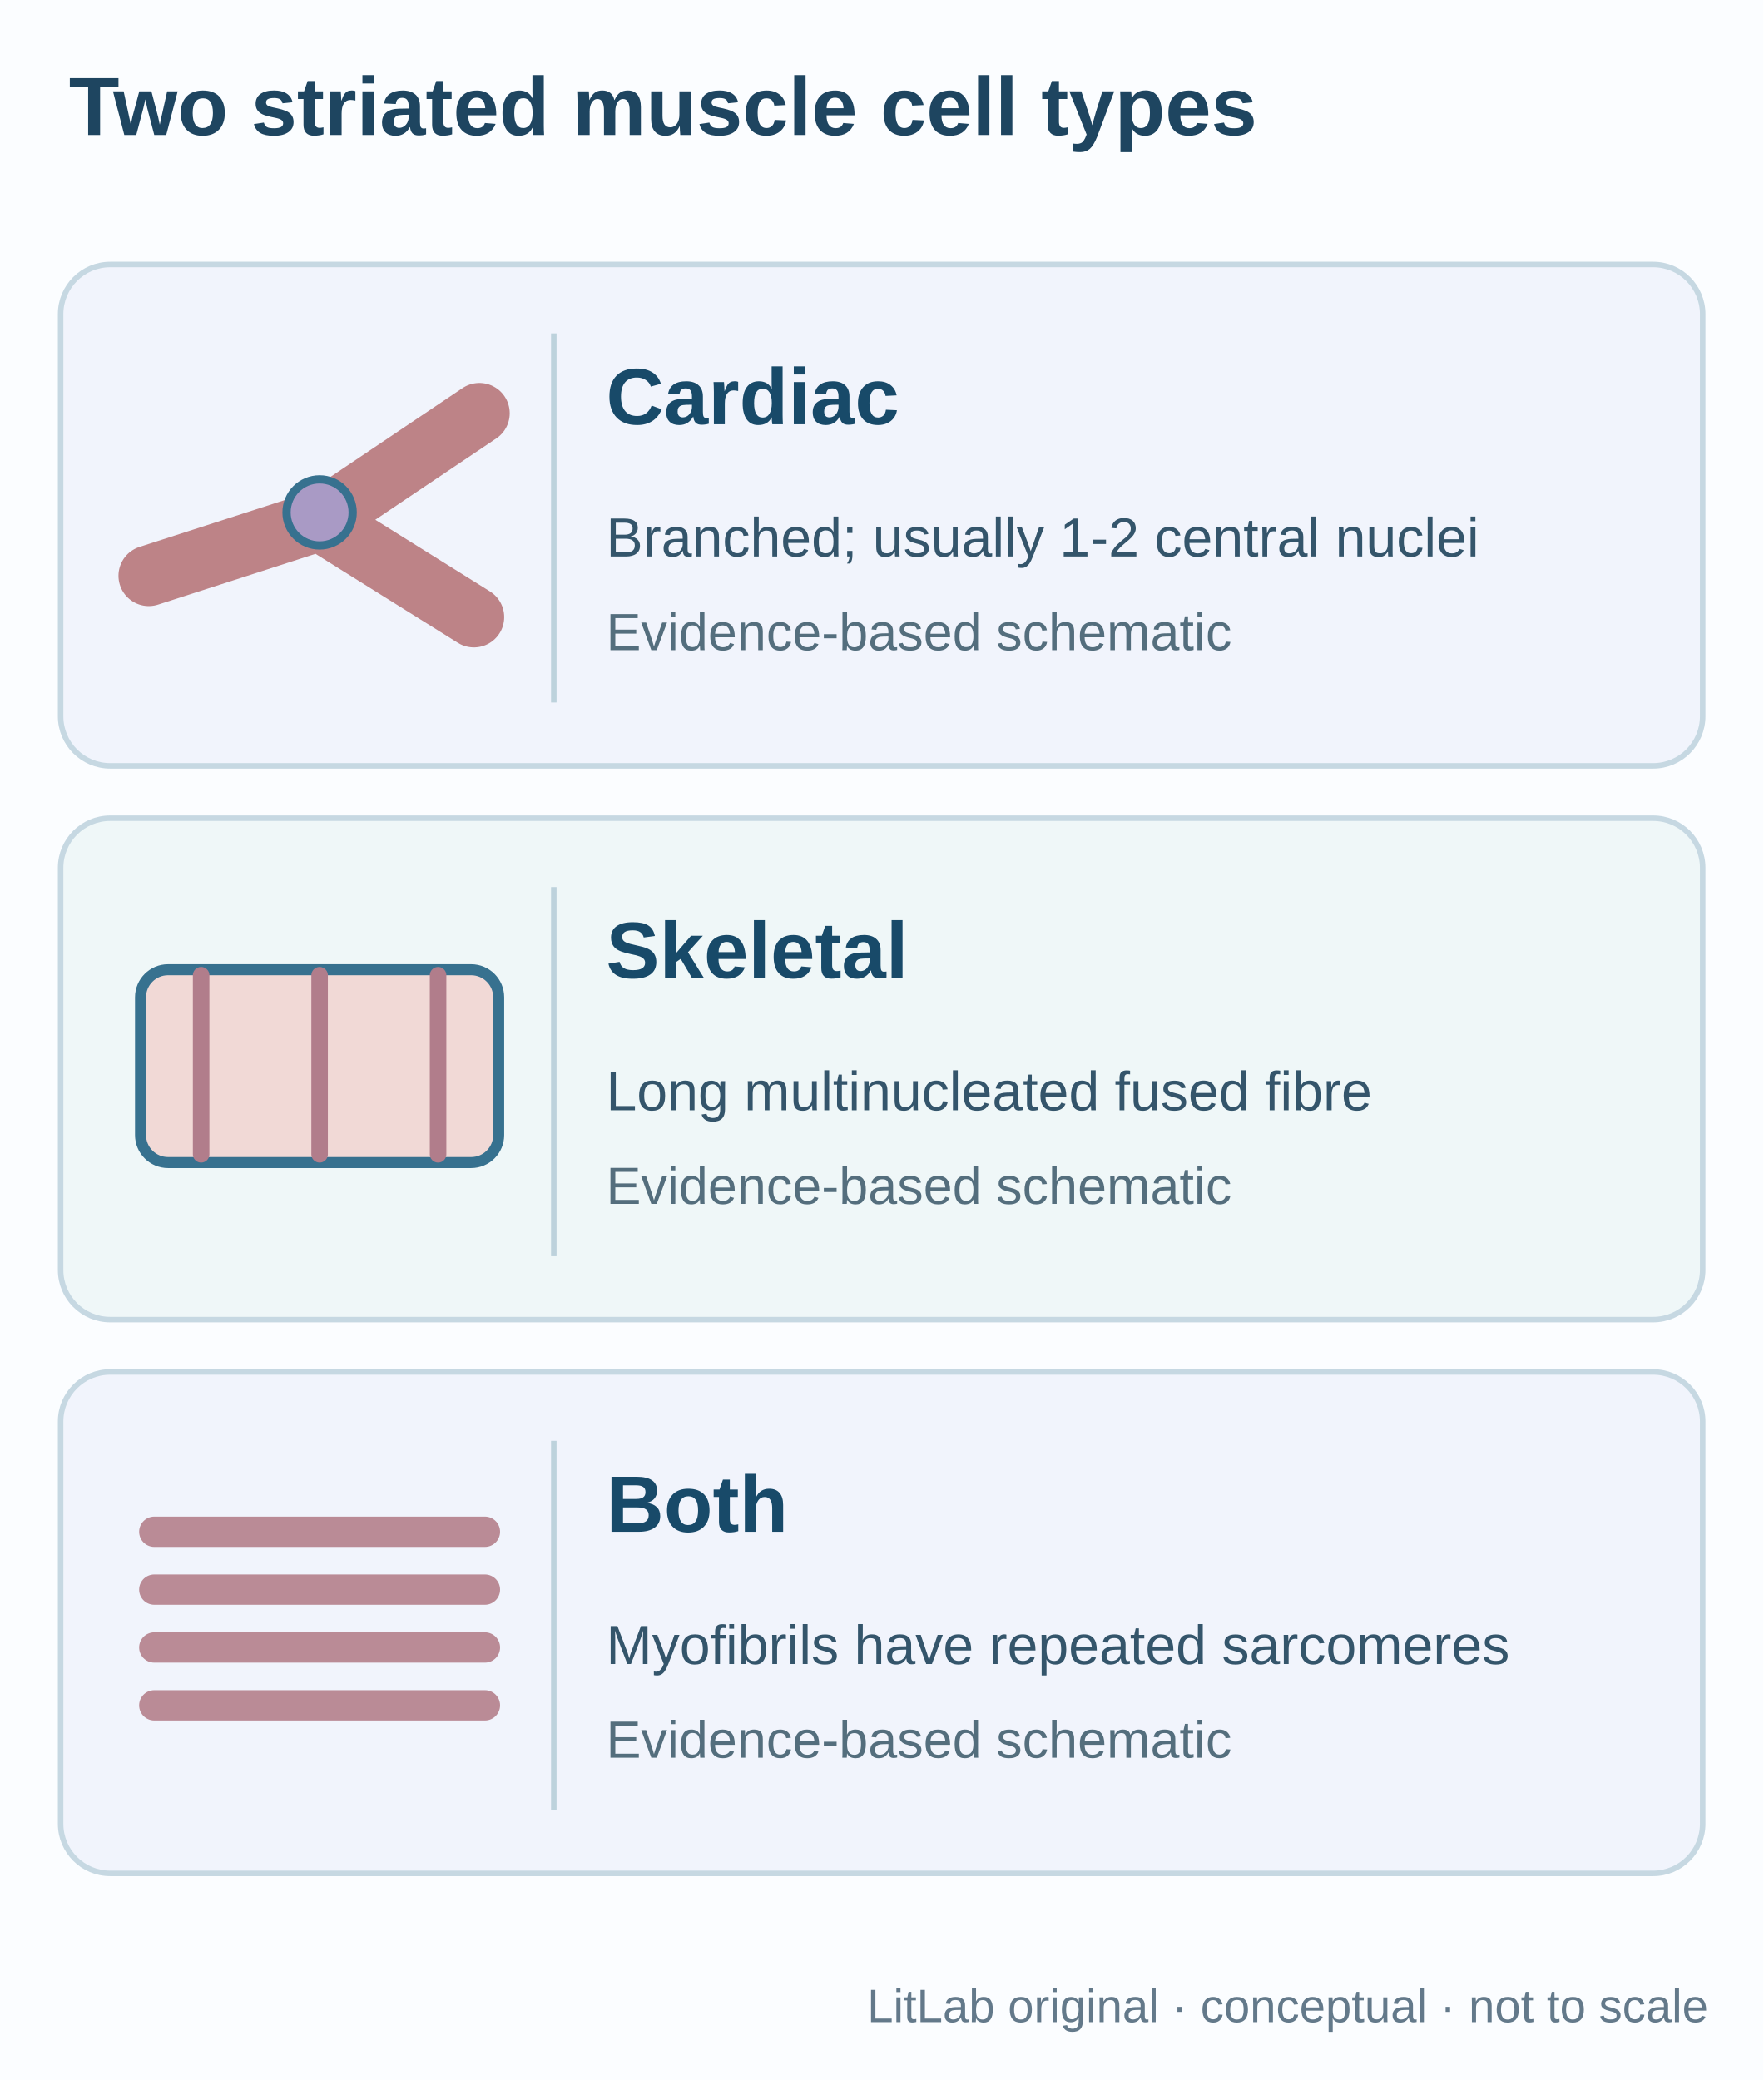
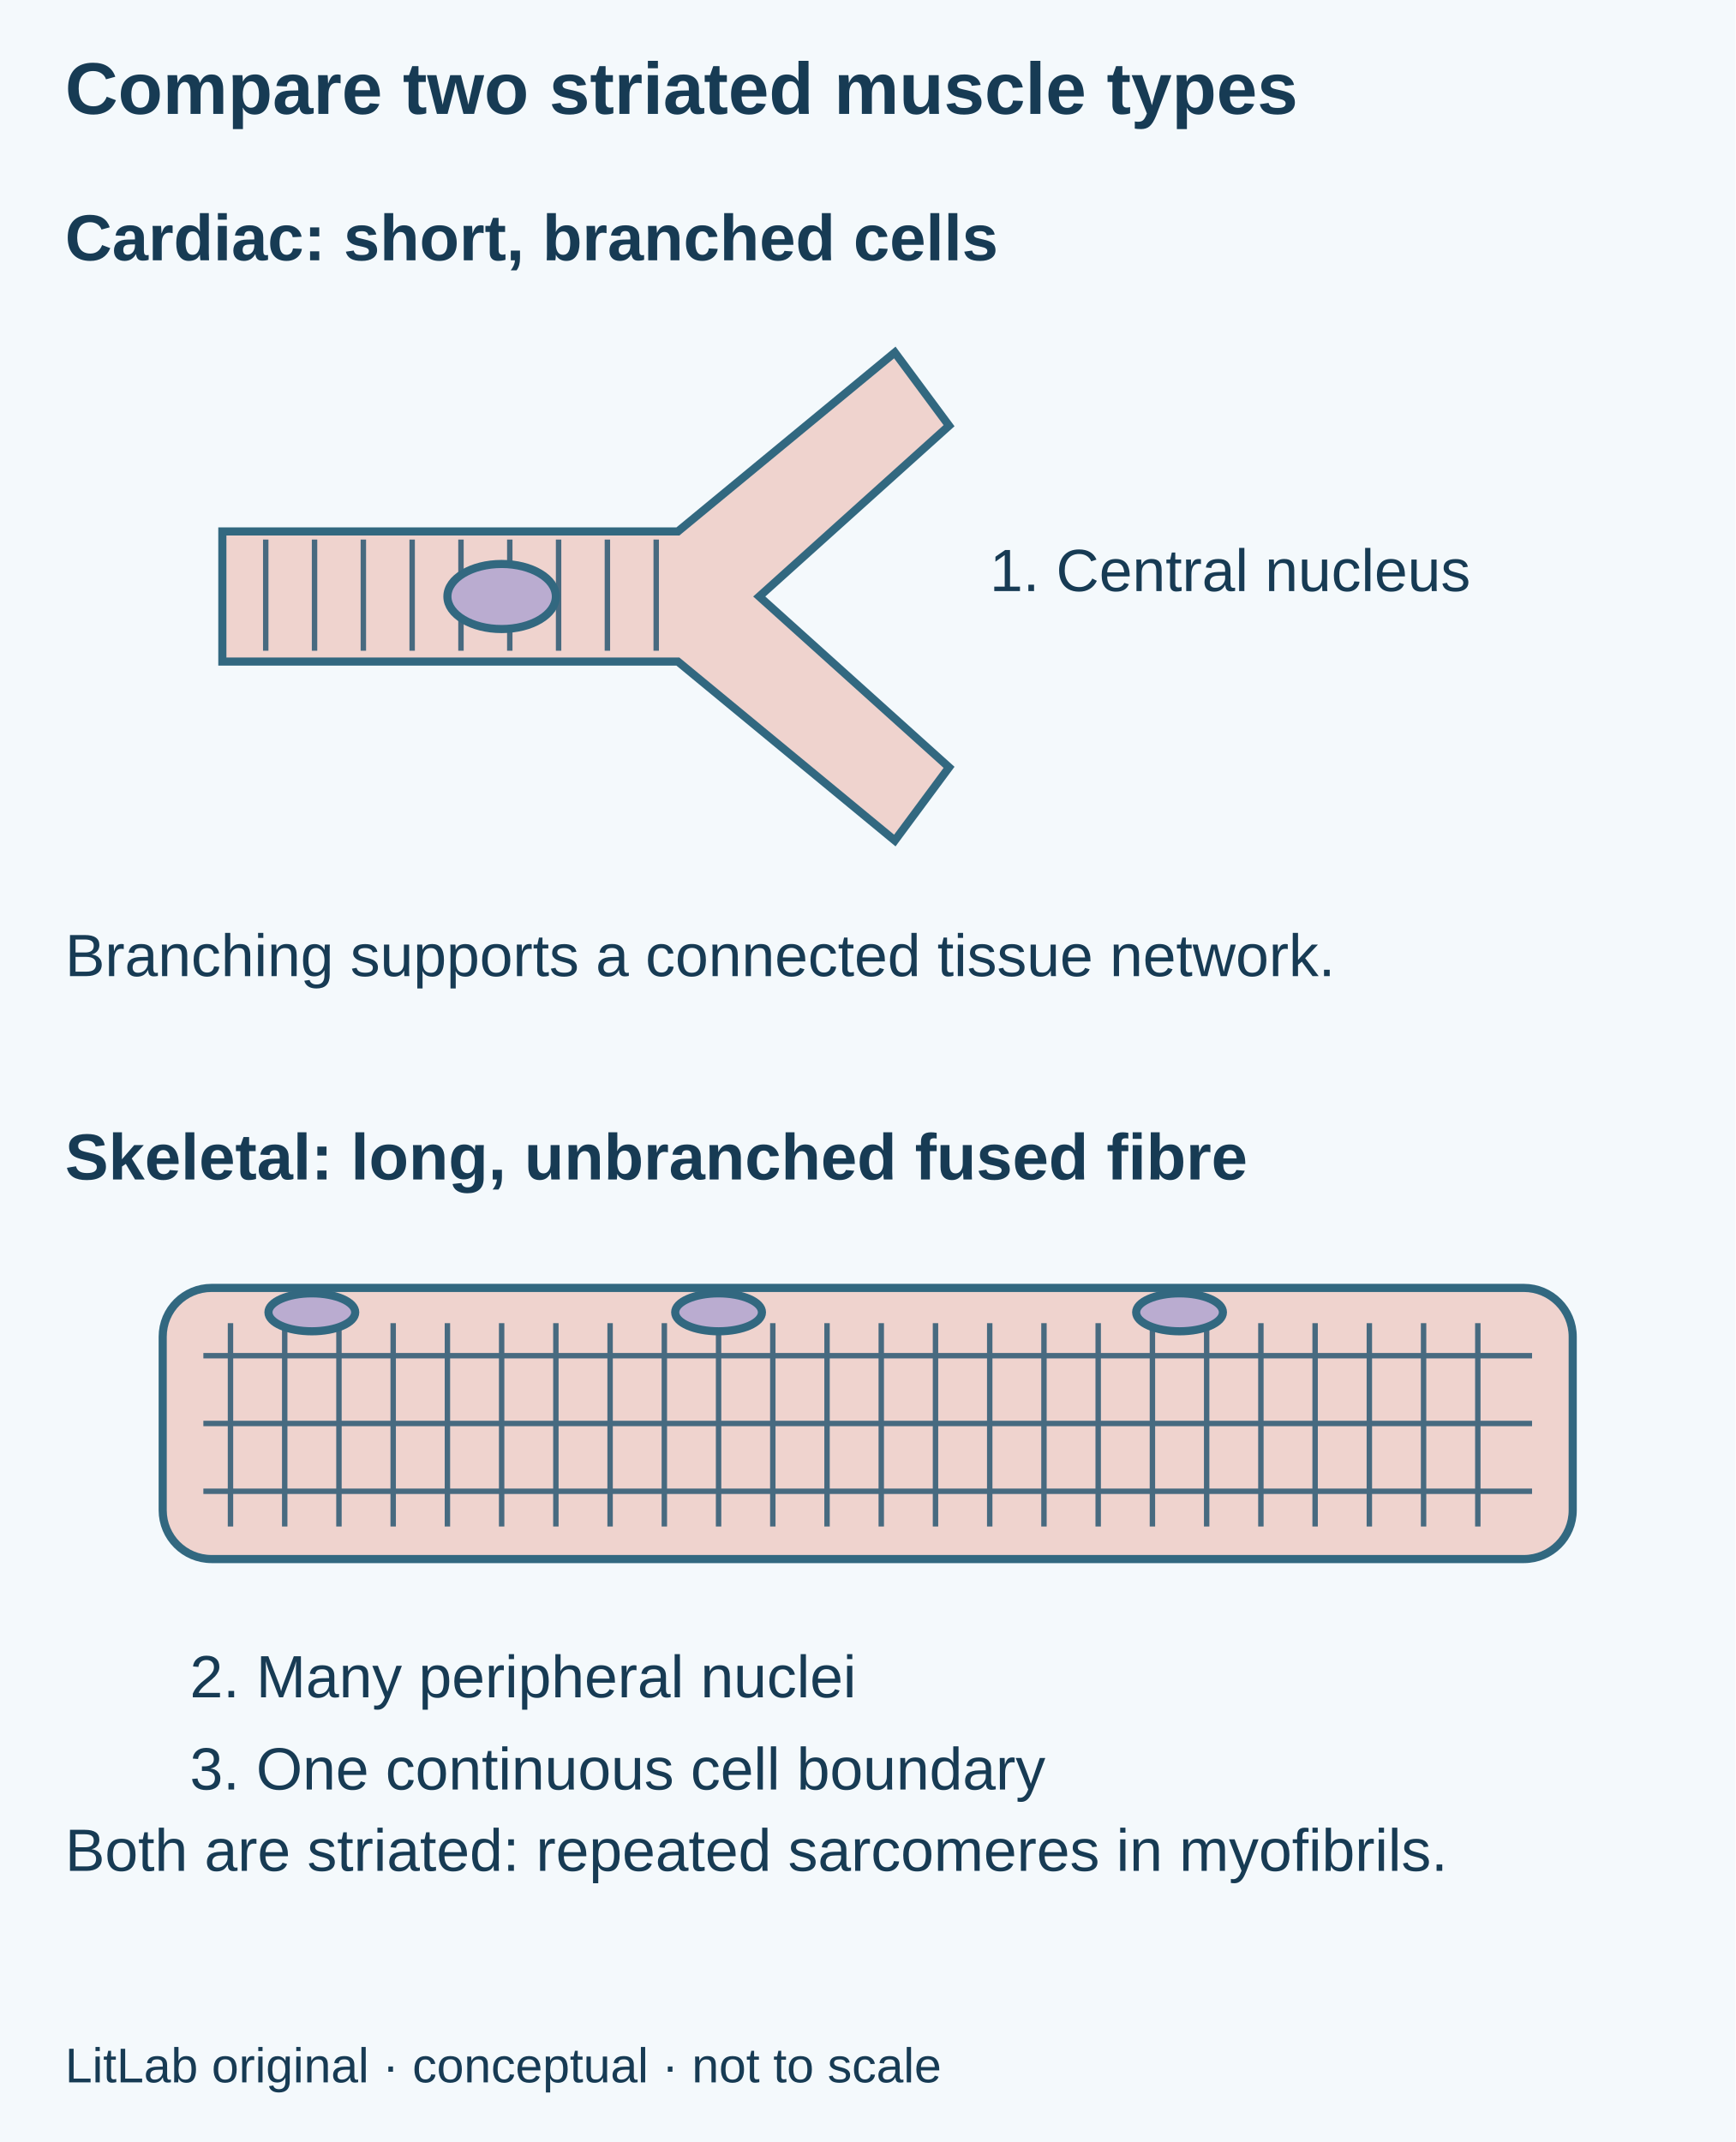
- <svg xmlns="http://www.w3.org/2000/svg" viewBox="0 0 640 755">
-   <rect width="640" height="755" fill="#fbfdff" />
-   <text x="25" y="49" font-family="Arial" font-size="30" font-weight="bold" fill="#1e4560">Two striated muscle cell types</text>
-   <rect x="22" y="96" width="596" height="182" rx="18" fill="#f1f4fc" stroke="#c6d8e2" stroke-width="2" />
-   <path d="M54 209 L116 189 L174 150 M116 189 L172 224" fill="none" stroke="#bd8387" stroke-width="22" stroke-linecap="round" />
-   <circle cx="116" cy="186" r="12" fill="#a99ac5" stroke="#37718f" stroke-width="3" />
-   <path d="M201 121 v134" stroke="#bdd2dc" stroke-width="2" />
-   <text x="220" y="154" font-family="Arial" font-size="29" font-weight="bold" fill="#184a69">Cardiac</text>
-   <text x="220" y="202" font-family="Arial" font-size="20" fill="#34556b">Branched; usually 1-2 central nuclei</text>
-   <text x="220" y="236" font-family="Arial" font-size="19" fill="#546e7d">Evidence-based schematic</text>
-   <rect x="22" y="297" width="596" height="182" rx="18" fill="#eff7f8" stroke="#c6d8e2" stroke-width="2" />
-   <rect x="51" y="352" width="130" height="70" rx="10" fill="#f1d9d6" stroke="#37718f" stroke-width="4" />
-   <path d="M73 354 v65" fill="none" stroke="#b17d8b" stroke-width="6" stroke-linecap="round" />
-   <path d="M116 354 v65" fill="none" stroke="#b17d8b" stroke-width="6" stroke-linecap="round" />
-   <path d="M159 354 v65" fill="none" stroke="#b17d8b" stroke-width="6" stroke-linecap="round" />
-   <path d="M201 322 v134" stroke="#bdd2dc" stroke-width="2" />
-   <text x="220" y="355" font-family="Arial" font-size="29" font-weight="bold" fill="#184a69">Skeletal</text>
-   <text x="220" y="403" font-family="Arial" font-size="20" fill="#34556b">Long multinucleated fused fibre</text>
-   <text x="220" y="437" font-family="Arial" font-size="19" fill="#546e7d">Evidence-based schematic</text>
-   <rect x="22" y="498" width="596" height="182" rx="18" fill="#f1f4fc" stroke="#c6d8e2" stroke-width="2" />
-   <path d="M56 556 h120" fill="none" stroke="#ba8b96" stroke-width="11" stroke-linecap="round" />
-   <path d="M56 577 h120" fill="none" stroke="#ba8b96" stroke-width="11" stroke-linecap="round" />
-   <path d="M56 598 h120" fill="none" stroke="#ba8b96" stroke-width="11" stroke-linecap="round" />
-   <path d="M56 619 h120" fill="none" stroke="#ba8b96" stroke-width="11" stroke-linecap="round" />
-   <path d="M201 523 v134" stroke="#bdd2dc" stroke-width="2" />
-   <text x="220" y="556" font-family="Arial" font-size="29" font-weight="bold" fill="#184a69">Both</text>
-   <text x="220" y="604" font-family="Arial" font-size="20" fill="#34556b">Myofibrils have repeated sarcomeres</text>
-   <text x="220" y="638" font-family="Arial" font-size="19" fill="#546e7d">Evidence-based schematic</text>
-   <text x="620" y="734" text-anchor="end" font-family="Arial" font-size="17" fill="#63798a">LitLab original · conceptual · not to scale</text>
+ <svg xmlns="http://www.w3.org/2000/svg" viewBox="0 0 640 790" role="img" aria-labelledby="title desc">
+   <defs>
+     <marker id="arrow" viewBox="0 0 10 10" refX="9" refY="5" markerWidth="7" markerHeight="7" orient="auto">
+       <path d="M0 0 L10 5 L0 10 Z" fill="#326880" />
+     </marker>
+   </defs>
+   <rect width="640" height="790" fill="#f4f9fc" />
+   <text x="24" y="42" font-family="Arial,sans-serif" font-size="27" font-weight="bold" fill="#173b54">Compare two striated muscle types</text>
+   <path d="M82 196 H250 L330 130 L350 157 L280 220 L350 283 L330 310 L250 244 H82 Z" fill="#efd3ce" stroke="#326880" stroke-width="3" />
+   <path d="M98 199 L98 240" fill="none" stroke="#476a80" stroke-width="2" />
+   <path d="M116 199 L116 240" fill="none" stroke="#476a80" stroke-width="2" />
+   <path d="M134 199 L134 240" fill="none" stroke="#476a80" stroke-width="2" />
+   <path d="M152 199 L152 240" fill="none" stroke="#476a80" stroke-width="2" />
+   <path d="M170 199 L170 240" fill="none" stroke="#476a80" stroke-width="2" />
+   <path d="M188 199 L188 240" fill="none" stroke="#476a80" stroke-width="2" />
+   <path d="M206 199 L206 240" fill="none" stroke="#476a80" stroke-width="2" />
+   <path d="M224 199 L224 240" fill="none" stroke="#476a80" stroke-width="2" />
+   <path d="M242 199 L242 240" fill="none" stroke="#476a80" stroke-width="2" />
+   <ellipse cx="185" cy="220" rx="20" ry="12" fill="#baacd0" stroke="#326880" stroke-width="3" />
+   <text x="24" y="96" font-family="Arial,sans-serif" font-size="24" font-weight="bold" fill="#173b54">Cardiac: short, branched cells</text>
+   <text x="24" y="360" font-family="Arial,sans-serif" font-size="22" font-weight="normal" fill="#173b54">Branching supports a connected tissue network.</text>
+   <rect x="60" y="475" width="520" height="100" rx="18" fill="#efd3ce" stroke="#326880" stroke-width="3" />
+   <path d="M75 500 L565 500" fill="none" stroke="#476a80" stroke-width="2" />
+   <path d="M75 525 L565 525" fill="none" stroke="#476a80" stroke-width="2" />
+   <path d="M75 550 L565 550" fill="none" stroke="#476a80" stroke-width="2" />
+   <path d="M85 488 L85 563" fill="none" stroke="#476a80" stroke-width="2" />
+   <path d="M105 488 L105 563" fill="none" stroke="#476a80" stroke-width="2" />
+   <path d="M125 488 L125 563" fill="none" stroke="#476a80" stroke-width="2" />
+   <path d="M145 488 L145 563" fill="none" stroke="#476a80" stroke-width="2" />
+   <path d="M165 488 L165 563" fill="none" stroke="#476a80" stroke-width="2" />
+   <path d="M185 488 L185 563" fill="none" stroke="#476a80" stroke-width="2" />
+   <path d="M205 488 L205 563" fill="none" stroke="#476a80" stroke-width="2" />
+   <path d="M225 488 L225 563" fill="none" stroke="#476a80" stroke-width="2" />
+   <path d="M245 488 L245 563" fill="none" stroke="#476a80" stroke-width="2" />
+   <path d="M265 488 L265 563" fill="none" stroke="#476a80" stroke-width="2" />
+   <path d="M285 488 L285 563" fill="none" stroke="#476a80" stroke-width="2" />
+   <path d="M305 488 L305 563" fill="none" stroke="#476a80" stroke-width="2" />
+   <path d="M325 488 L325 563" fill="none" stroke="#476a80" stroke-width="2" />
+   <path d="M345 488 L345 563" fill="none" stroke="#476a80" stroke-width="2" />
+   <path d="M365 488 L365 563" fill="none" stroke="#476a80" stroke-width="2" />
+   <path d="M385 488 L385 563" fill="none" stroke="#476a80" stroke-width="2" />
+   <path d="M405 488 L405 563" fill="none" stroke="#476a80" stroke-width="2" />
+   <path d="M425 488 L425 563" fill="none" stroke="#476a80" stroke-width="2" />
+   <path d="M445 488 L445 563" fill="none" stroke="#476a80" stroke-width="2" />
+   <path d="M465 488 L465 563" fill="none" stroke="#476a80" stroke-width="2" />
+   <path d="M485 488 L485 563" fill="none" stroke="#476a80" stroke-width="2" />
+   <path d="M505 488 L505 563" fill="none" stroke="#476a80" stroke-width="2" />
+   <path d="M525 488 L525 563" fill="none" stroke="#476a80" stroke-width="2" />
+   <path d="M545 488 L545 563" fill="none" stroke="#476a80" stroke-width="2" />
+   <ellipse cx="115" cy="484" rx="16" ry="7" fill="#baacd0" stroke="#326880" stroke-width="3" />
+   <ellipse cx="265" cy="484" rx="16" ry="7" fill="#baacd0" stroke="#326880" stroke-width="3" />
+   <ellipse cx="435" cy="484" rx="16" ry="7" fill="#baacd0" stroke="#326880" stroke-width="3" />
+   <text x="24" y="435" font-family="Arial,sans-serif" font-size="24" font-weight="bold" fill="#173b54">Skeletal: long, unbranched fused fibre</text>
+   <text x="24" y="690" font-family="Arial,sans-serif" font-size="22" font-weight="normal" fill="#173b54">Both are striated: repeated sarcomeres in myofibrils.</text>
+   <text x="365" y="218" font-family="Arial,sans-serif" font-size="22" font-weight="normal" fill="#173b54">1. Central nucleus</text>
+   <text x="70" y="626" font-family="Arial,sans-serif" font-size="22" font-weight="normal" fill="#173b54">2. Many peripheral nuclei</text>
+   <text x="70" y="660" font-family="Arial,sans-serif" font-size="22" font-weight="normal" fill="#173b54">3. One continuous cell boundary</text>
+   <text x="24" y="768" font-family="Arial,sans-serif" font-size="18" font-weight="normal" fill="#173b54">LitLab original · conceptual · not to scale</text>
</svg>
